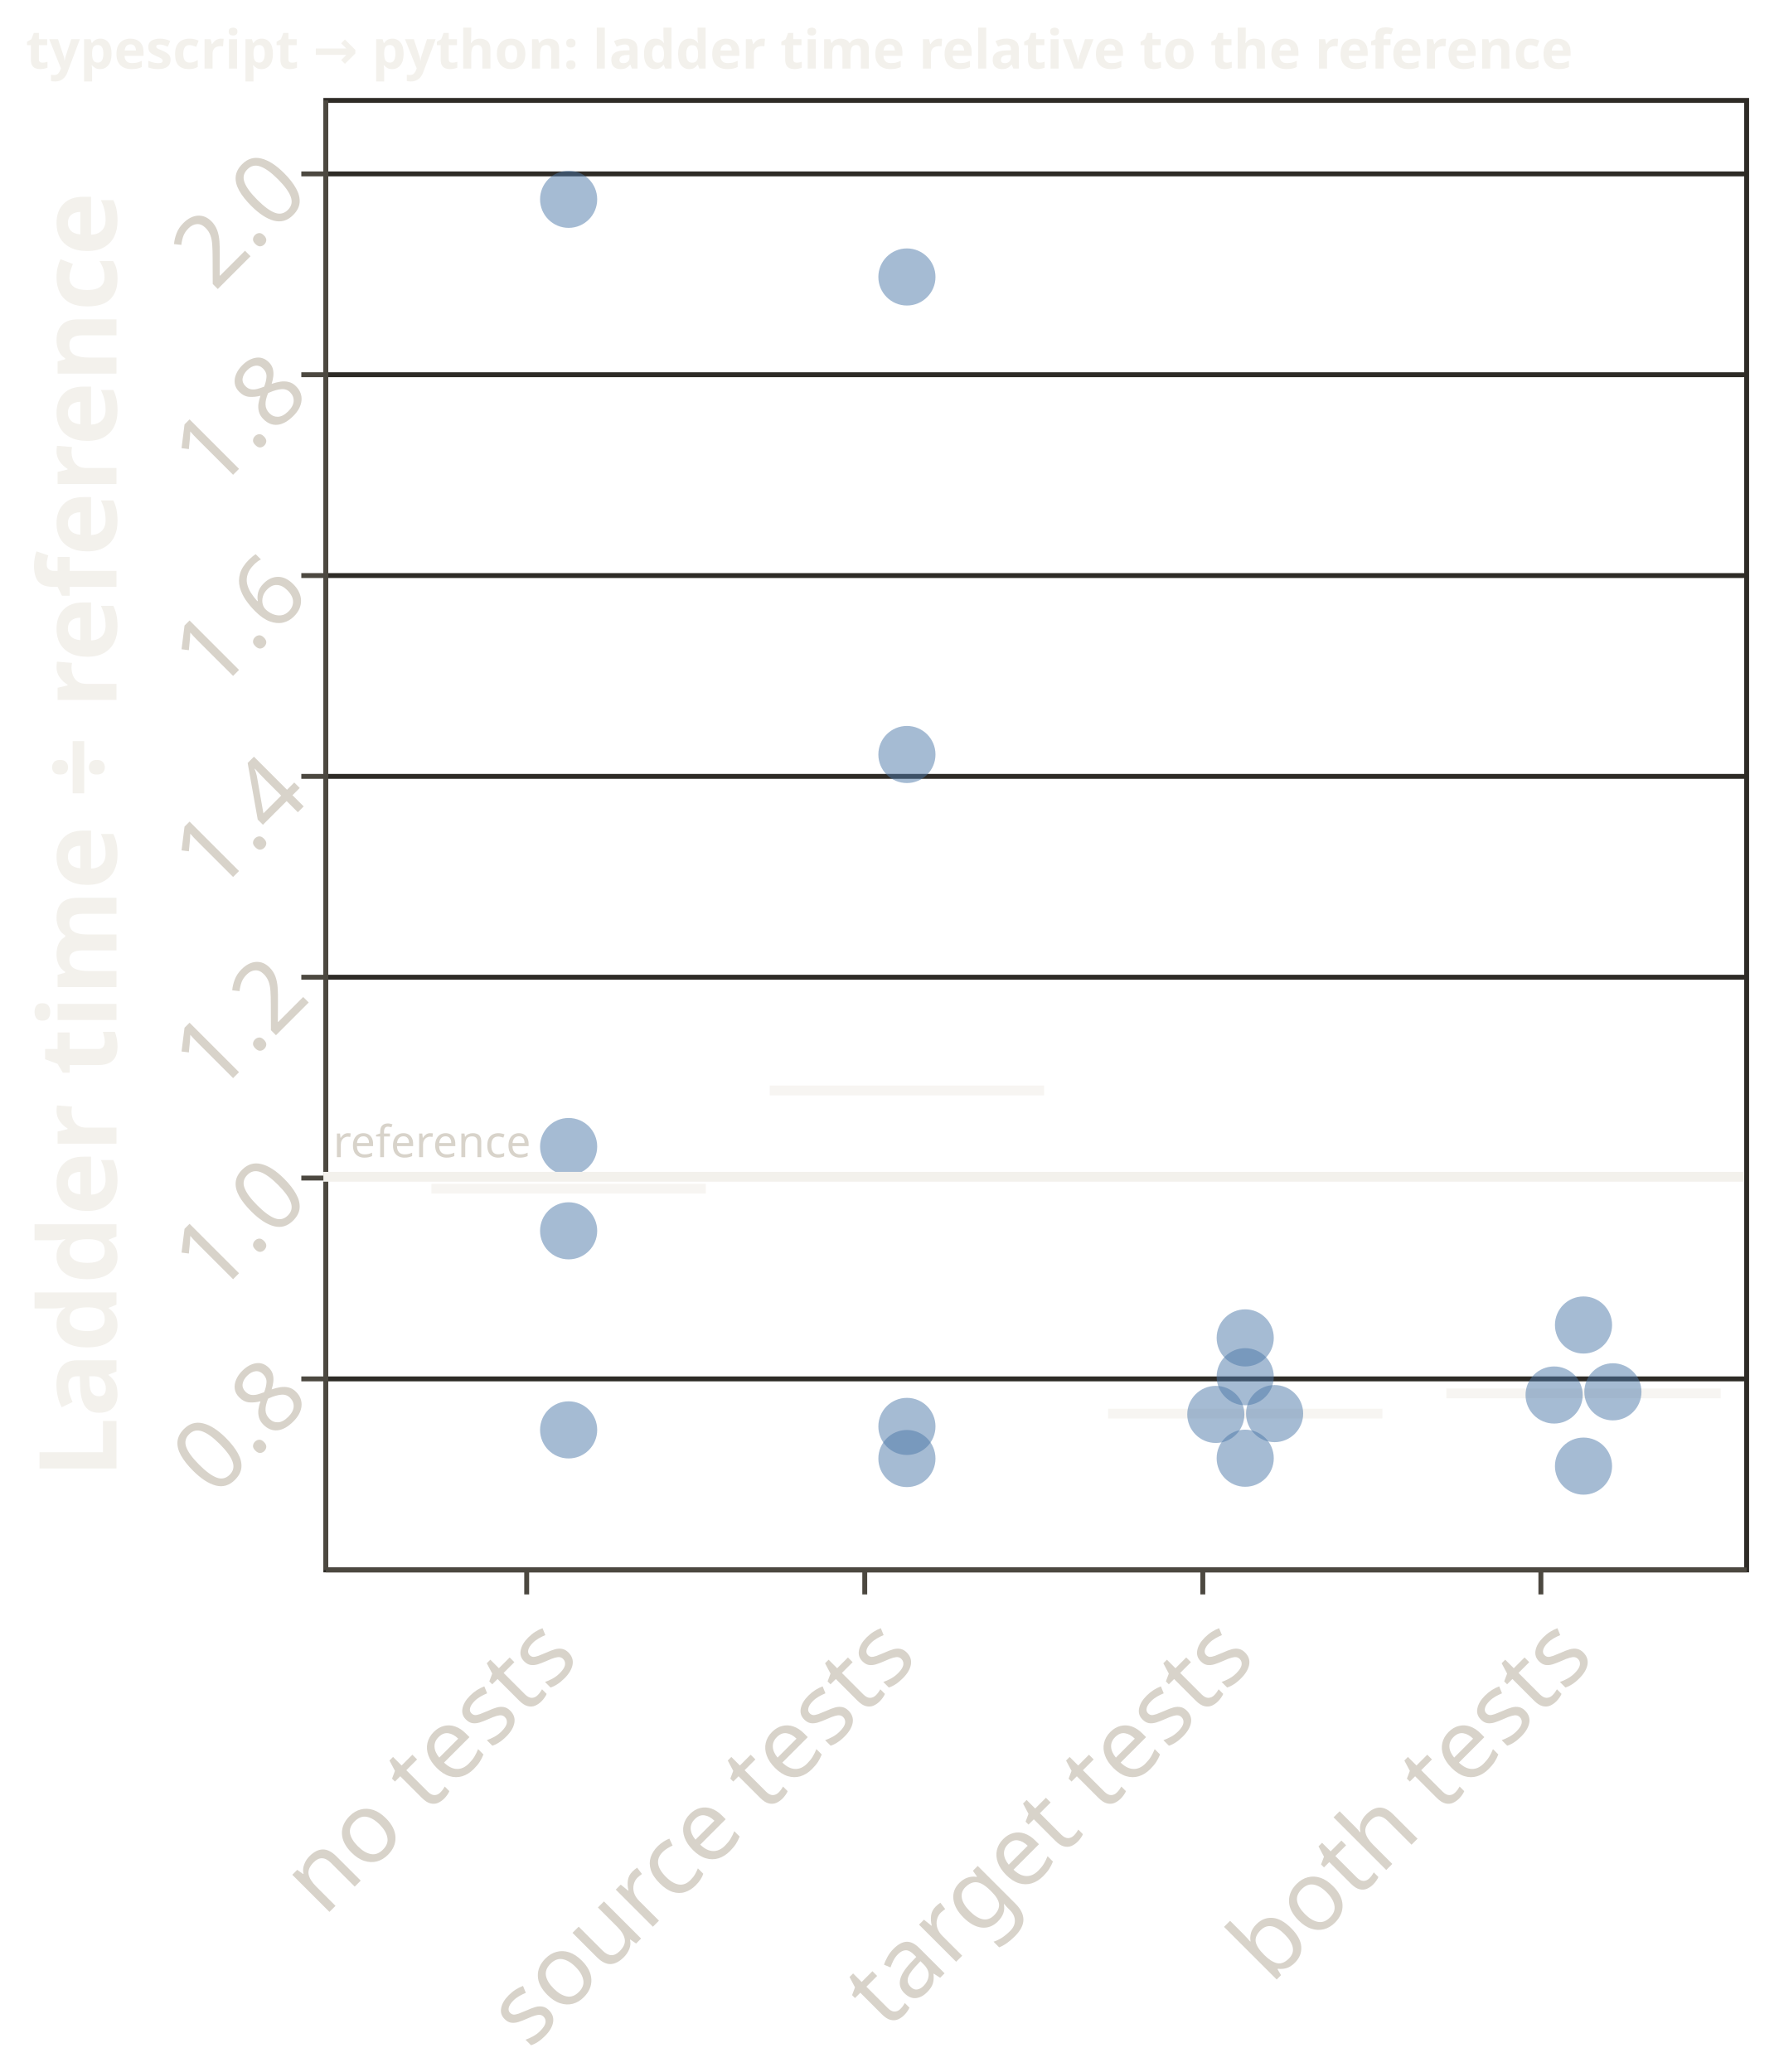
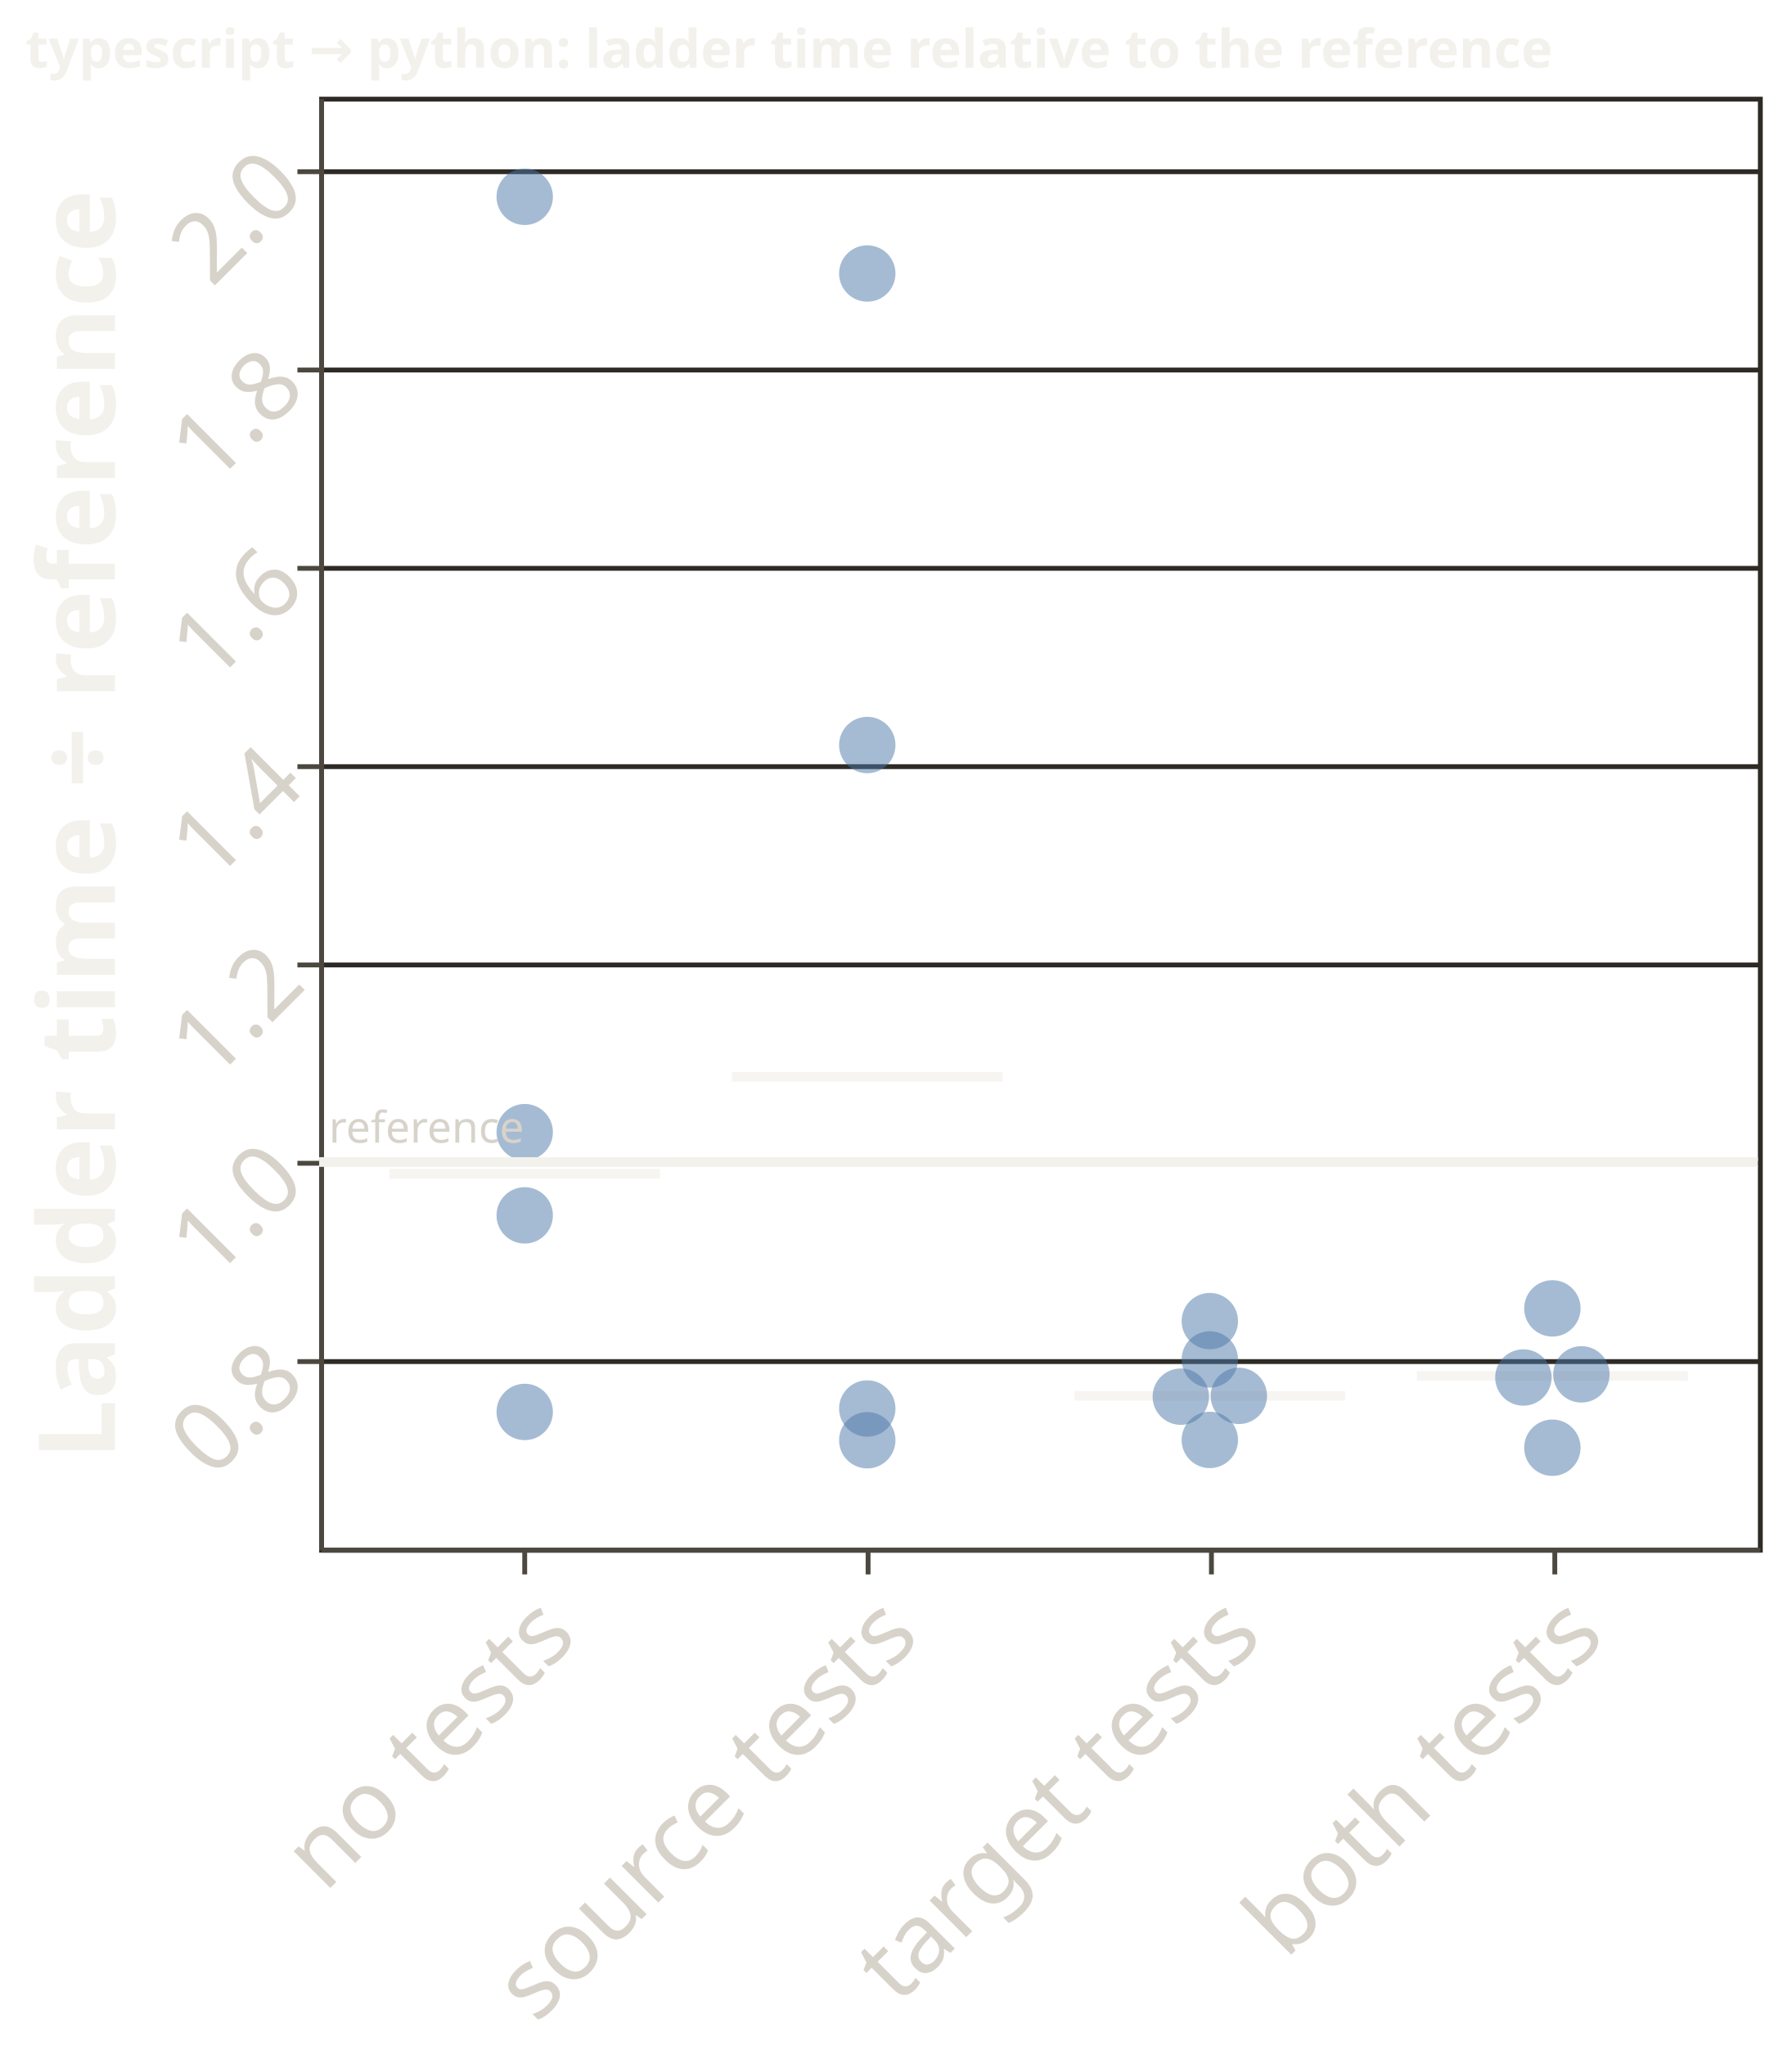
- <svg xmlns="http://www.w3.org/2000/svg" version="1.1" class="marks" width="363" height="423" viewBox="0 0 363 423">
+ <svg xmlns="http://www.w3.org/2000/svg" version="1.1" class="marks" width="370.5" height="423" viewBox="0 0 370.5 423">
  <g fill="none" stroke-miterlimit="10" transform="translate(66,20)">
    <g class="mark-group role-frame root" role="graphics-object" aria-roledescription="group mark container">
      <g transform="translate(0,0)">
-         <path class="background" aria-hidden="true" d="M0.5,0.5h290v300h-290Z" stroke="#2e2b26" />
+         <path class="background" aria-hidden="true" d="M0.5,0.5h297.5v300h-297.5Z" stroke="#2e2b26" />
        <g>
          <g class="mark-group role-axis" aria-hidden="true">
            <g transform="translate(0.5,0.5)">
              <path class="background" aria-hidden="true" d="M0,0h0v0h0Z" pointer-events="none" />
              <g>
                <g class="mark-rule role-axis-grid" pointer-events="none">
-                   <line transform="translate(0,261)" x2="290" y2="0" stroke="#2e2b26" stroke-width="1" opacity="1" />
-                   <line transform="translate(0,220)" x2="290" y2="0" stroke="#2e2b26" stroke-width="1" opacity="1" />
-                   <line transform="translate(0,179)" x2="290" y2="0" stroke="#2e2b26" stroke-width="1" opacity="1" />
-                   <line transform="translate(0,138)" x2="290" y2="0" stroke="#2e2b26" stroke-width="1" opacity="1" />
-                   <line transform="translate(0,97)" x2="290" y2="0" stroke="#2e2b26" stroke-width="1" opacity="1" />
-                   <line transform="translate(0,56)" x2="290" y2="0" stroke="#2e2b26" stroke-width="1" opacity="1" />
-                   <line transform="translate(0,15)" x2="290" y2="0" stroke="#2e2b26" stroke-width="1" opacity="1" />
+                   <line transform="translate(0,261)" x2="297.5" y2="0" stroke="#2e2b26" stroke-width="1" opacity="1" />
+                   <line transform="translate(0,220)" x2="297.5" y2="0" stroke="#2e2b26" stroke-width="1" opacity="1" />
+                   <line transform="translate(0,179)" x2="297.5" y2="0" stroke="#2e2b26" stroke-width="1" opacity="1" />
+                   <line transform="translate(0,138)" x2="297.5" y2="0" stroke="#2e2b26" stroke-width="1" opacity="1" />
+                   <line transform="translate(0,97)" x2="297.5" y2="0" stroke="#2e2b26" stroke-width="1" opacity="1" />
+                   <line transform="translate(0,56)" x2="297.5" y2="0" stroke="#2e2b26" stroke-width="1" opacity="1" />
+                   <line transform="translate(0,15)" x2="297.5" y2="0" stroke="#2e2b26" stroke-width="1" opacity="1" />
                </g>
              </g>
              <path class="foreground" aria-hidden="true" d="" pointer-events="none" display="none" />
            </g>
          </g>
          <g class="mark-group role-axis" role="graphics-symbol" aria-roledescription="axis" aria-label="X-axis for a discrete scale with 4 values: no tests, source tests, target tests, both tests">
            <g transform="translate(0.5,300.5)">
              <path class="background" aria-hidden="true" d="M0,0h0v0h0Z" pointer-events="none" />
              <g>
                <g class="mark-rule role-axis-tick" pointer-events="none">
-                   <line transform="translate(41,0)" x2="0" y2="5" stroke="#4c4840" stroke-width="1" opacity="1" />
-                   <line transform="translate(110,0)" x2="0" y2="5" stroke="#4c4840" stroke-width="1" opacity="1" />
-                   <line transform="translate(179,0)" x2="0" y2="5" stroke="#4c4840" stroke-width="1" opacity="1" />
-                   <line transform="translate(248,0)" x2="0" y2="5" stroke="#4c4840" stroke-width="1" opacity="1" />
+                   <line transform="translate(42,0)" x2="0" y2="5" stroke="#4c4840" stroke-width="1" opacity="1" />
+                   <line transform="translate(113,0)" x2="0" y2="5" stroke="#4c4840" stroke-width="1" opacity="1" />
+                   <line transform="translate(184,0)" x2="0" y2="5" stroke="#4c4840" stroke-width="1" opacity="1" />
+                   <line transform="translate(255,0)" x2="0" y2="5" stroke="#4c4840" stroke-width="1" opacity="1" />
                </g>
                <g class="mark-text role-axis-label" pointer-events="none">
-                   <text text-anchor="end" transform="translate(40.92857,7) rotate(-45) translate(0,16)" font-family="sans-serif" font-size="20px" fill="#d8d3ca" opacity="1">no tests</text>
-                   <text text-anchor="end" transform="translate(109.9762,7) rotate(-45) translate(0,16)" font-family="sans-serif" font-size="20px" fill="#d8d3ca" opacity="1">source tests</text>
-                   <text text-anchor="end" transform="translate(179.0238,7) rotate(-45) translate(0,16)" font-family="sans-serif" font-size="20px" fill="#d8d3ca" opacity="1">target tests</text>
-                   <text text-anchor="end" transform="translate(248.0714,7) rotate(-45) translate(0,16)" font-family="sans-serif" font-size="20px" fill="#d8d3ca" opacity="1">both tests</text>
+                   <text text-anchor="end" transform="translate(42,7) rotate(-45) translate(0,16)" font-family="sans-serif" font-size="20px" fill="#d8d3ca" opacity="1">no tests</text>
+                   <text text-anchor="end" transform="translate(112.8333,7) rotate(-45) translate(0,16)" font-family="sans-serif" font-size="20px" fill="#d8d3ca" opacity="1">source tests</text>
+                   <text text-anchor="end" transform="translate(183.6667,7) rotate(-45) translate(0,16)" font-family="sans-serif" font-size="20px" fill="#d8d3ca" opacity="1">target tests</text>
+                   <text text-anchor="end" transform="translate(254.5,7) rotate(-45) translate(0,16)" font-family="sans-serif" font-size="20px" fill="#d8d3ca" opacity="1">both tests</text>
                </g>
                <g class="mark-rule role-axis-domain" pointer-events="none">
-                   <line transform="translate(0,0)" x2="290" y2="0" stroke="#4c4840" stroke-width="1" opacity="1" />
+                   <line transform="translate(0,0)" x2="297.5" y2="0" stroke="#4c4840" stroke-width="1" opacity="1" />
                </g>
              </g>
              <path class="foreground" aria-hidden="true" d="" pointer-events="none" display="none" />
            </g>
          </g>
          <g class="mark-group role-axis" role="graphics-symbol" aria-roledescription="axis" aria-label="Y-axis titled 'Ladder time ÷ reference' for a linear scale with values from 0.6 to 2.1">
            <g transform="translate(0.5,0.5)">
              <path class="background" aria-hidden="true" d="M0,0h0v0h0Z" pointer-events="none" />
              <g>
                <g class="mark-rule role-axis-tick" pointer-events="none">
                  <line transform="translate(0,261)" x2="-5" y2="0" stroke="#4c4840" stroke-width="1" opacity="1" />
                  <line transform="translate(0,220)" x2="-5" y2="0" stroke="#4c4840" stroke-width="1" opacity="1" />
                  <line transform="translate(0,179)" x2="-5" y2="0" stroke="#4c4840" stroke-width="1" opacity="1" />
                  <line transform="translate(0,138)" x2="-5" y2="0" stroke="#4c4840" stroke-width="1" opacity="1" />
                  <line transform="translate(0,97)" x2="-5" y2="0" stroke="#4c4840" stroke-width="1" opacity="1" />
                  <line transform="translate(0,56)" x2="-5" y2="0" stroke="#4c4840" stroke-width="1" opacity="1" />
                  <line transform="translate(0,15)" x2="-5" y2="0" stroke="#4c4840" stroke-width="1" opacity="1" />
                </g>
                <g class="mark-text role-axis-label" pointer-events="none">
                  <text text-anchor="end" transform="translate(-7,261.2983) rotate(-45) translate(0,6)" font-family="sans-serif" font-size="20px" fill="#d8d3ca" opacity="1">0.8</text>
                  <text text-anchor="end" transform="translate(-7,220.2419) rotate(-45) translate(0,6)" font-family="sans-serif" font-size="20px" fill="#d8d3ca" opacity="1">1.0</text>
                  <text text-anchor="end" transform="translate(-7,179.1856) rotate(-45) translate(0,6)" font-family="sans-serif" font-size="20px" fill="#d8d3ca" opacity="1">1.2</text>
                  <text text-anchor="end" transform="translate(-7,138.1292) rotate(-45) translate(0,6)" font-family="sans-serif" font-size="20px" fill="#d8d3ca" opacity="1">1.4</text>
                  <text text-anchor="end" transform="translate(-7,97.07291) rotate(-45) translate(0,6)" font-family="sans-serif" font-size="20px" fill="#d8d3ca" opacity="1">1.6</text>
                  <text text-anchor="end" transform="translate(-7,56.01657) rotate(-45) translate(0,6)" font-family="sans-serif" font-size="20px" fill="#d8d3ca" opacity="1">1.8</text>
                  <text text-anchor="end" transform="translate(-7,14.96024) rotate(-45) translate(0,6)" font-family="sans-serif" font-size="20px" fill="#d8d3ca" opacity="1">2.0</text>
                </g>
                <g class="mark-rule role-axis-domain" pointer-events="none">
                  <line transform="translate(0,300)" x2="0" y2="-300" stroke="#4c4840" stroke-width="1" opacity="1" />
                </g>
                <g class="mark-text role-axis-title" pointer-events="none">
                  <text text-anchor="middle" transform="translate(-37.73057,150) rotate(-90) translate(0,-5)" font-family="sans-serif" font-size="22px" font-weight="bold" fill="#f3f1ec" opacity="1">Ladder time ÷ reference</text>
                </g>
              </g>
              <path class="foreground" aria-hidden="true" d="" pointer-events="none" display="none" />
            </g>
          </g>
          <g class="mark-rect role-mark layer_0_marks" role="graphics-object" aria-roledescription="rect mark container">
-             <path aria-label="condition: no tests; Ladder time ÷ reference: 0.988171703008; nudge: 0" role="graphics-symbol" aria-roledescription="tick" d="M22.06,221.67h56v2h-56Z" fill="#f3f1ec" opacity="0.7" />
-             <path aria-label="condition: source tests; Ladder time ÷ reference: 1.08585265435; nudge: 0" role="graphics-symbol" aria-roledescription="tick" d="M91.107,201.618h56v2h-56Z" fill="#f3f1ec" opacity="0.7" />
-             <path aria-label="condition: target tests; Ladder time ÷ reference: 0.764488670547; nudge: 0" role="graphics-symbol" aria-roledescription="tick" d="M160.155,267.588h56v2h-56Z" fill="#f3f1ec" opacity="0.7" />
-             <path aria-label="condition: both tests; Ladder time ÷ reference: 0.784569588743; nudge: 0" role="graphics-symbol" aria-roledescription="tick" d="M229.202,263.466h56v2h-56Z" fill="#f3f1ec" opacity="0.7" />
+             <path aria-label="condition: no tests; Ladder time ÷ reference: 0.988171703008; nudge: 0" role="graphics-symbol" aria-roledescription="tick" d="M14.5,221.67h56v2h-56Z" fill="#f3f1ec" opacity="0.7" />
+             <path aria-label="condition: source tests; Ladder time ÷ reference: 1.08585265435; nudge: 0" role="graphics-symbol" aria-roledescription="tick" d="M85.333,201.618h56v2h-56Z" fill="#f3f1ec" opacity="0.7" />
+             <path aria-label="condition: target tests; Ladder time ÷ reference: 0.764488670547; nudge: 0" role="graphics-symbol" aria-roledescription="tick" d="M156.167,267.588h56v2h-56Z" fill="#f3f1ec" opacity="0.7" />
+             <path aria-label="condition: both tests; Ladder time ÷ reference: 0.784569588743; nudge: 0" role="graphics-symbol" aria-roledescription="tick" d="M227,263.466h56v2h-56Z" fill="#f3f1ec" opacity="0.7" />
          </g>
          <g class="mark-symbol role-mark layer_1_marks" role="graphics-object" aria-roledescription="symbol mark container">
-             <path aria-label="condition: no tests; Ladder time ÷ reference: 1.03008119795; nudge: 0; run: 2da5a2c0; ladder time ÷ reference: 1.03; rungs completed: 16; total ms: 416.1" role="graphics-symbol" aria-roledescription="point" transform="translate(50.05952,214.0668)" d="M5.831,0A5.831,5.831,0,1,1,-5.831,0A5.831,5.831,0,1,1,5.831,0" fill="#4c78a8" stroke-width="2" opacity="0.5" />
-             <path aria-label="condition: no tests; Ladder time ÷ reference: 0.946262208065; nudge: 0; run: f8ca89ff; ladder time ÷ reference: 0.95; rungs completed: 16; total ms: 409.9" role="graphics-symbol" aria-roledescription="point" transform="translate(50.05952,231.2733)" d="M5.831,0A5.831,5.831,0,1,1,-5.831,0A5.831,5.831,0,1,1,5.831,0" fill="#4c78a8" stroke-width="2" opacity="0.5" />
-             <path aria-label="condition: no tests; Ladder time ÷ reference: 0.748292397005; nudge: 0; run: 2d7fbef6; ladder time ÷ reference: 0.75; rungs completed: 16; total ms: 370.1" role="graphics-symbol" aria-roledescription="point" transform="translate(50.05952,271.9129)" d="M5.831,0A5.831,5.831,0,1,1,-5.831,0A5.831,5.831,0,1,1,5.831,0" fill="#4c78a8" stroke-width="2" opacity="0.5" />
-             <path aria-label="condition: no tests; Ladder time ÷ reference: 1.97208996963; nudge: 0; run: 670261ce; ladder time ÷ reference: 1.97; rungs completed: 18; total ms: 20,950.7" role="graphics-symbol" aria-roledescription="point" transform="translate(50.05952,20.68966)" d="M5.831,0A5.831,5.831,0,1,1,-5.831,0A5.831,5.831,0,1,1,5.831,0" fill="#4c78a8" stroke-width="2" opacity="0.5" />
-             <path aria-label="condition: source tests; Ladder time ÷ reference: 0.719814411021; nudge: 0; run: 054a84ca; ladder time ÷ reference: 0.72; rungs completed: 16; total ms: 359.5" role="graphics-symbol" aria-roledescription="point" transform="translate(119.1071,277.7589)" d="M5.831,0A5.831,5.831,0,1,1,-5.831,0A5.831,5.831,0,1,1,5.831,0" fill="#4c78a8" stroke-width="2" opacity="0.5" />
-             <path aria-label="condition: source tests; Ladder time ÷ reference: 0.75174202043; nudge: 0; run: 3f62598c; ladder time ÷ reference: 0.75; rungs completed: 16; total ms: 366.2" role="graphics-symbol" aria-roledescription="point" transform="translate(119.1071,271.2047)" d="M5.831,0A5.831,5.831,0,1,1,-5.831,0A5.831,5.831,0,1,1,5.831,0" fill="#4c78a8" stroke-width="2" opacity="0.5" />
-             <path aria-label="condition: source tests; Ladder time ÷ reference: 1.41996328827; nudge: 0; run: 461ef9c5; ladder time ÷ reference: 1.42; rungs completed: 16; total ms: 496.0" role="graphics-symbol" aria-roledescription="point" transform="translate(119.1071,134.0312)" d="M5.831,0A5.831,5.831,0,1,1,-5.831,0A5.831,5.831,0,1,1,5.831,0" fill="#4c78a8" stroke-width="2" opacity="0.5" />
-             <path aria-label="condition: source tests; Ladder time ÷ reference: 1.89485500841; nudge: 0; run: 7c1544c0; ladder time ÷ reference: 1.89; rungs completed: 16; total ms: 575.0" role="graphics-symbol" aria-roledescription="point" transform="translate(119.1071,36.54458)" d="M5.831,0A5.831,5.831,0,1,1,-5.831,0A5.831,5.831,0,1,1,5.831,0" fill="#4c78a8" stroke-width="2" opacity="0.5" />
-             <path aria-label="condition: target tests; Ladder time ÷ reference: 0.764488670547; nudge: 0.5; run: fbe56704; ladder time ÷ reference: 0.76; rungs completed: 16; total ms: 372.7" role="graphics-symbol" aria-roledescription="point" transform="translate(194.1548,268.5881)" d="M5.831,0A5.831,5.831,0,1,1,-5.831,0A5.831,5.831,0,1,1,5.831,0" fill="#4c78a8" stroke-width="2" opacity="0.5" />
-             <path aria-label="condition: target tests; Ladder time ÷ reference: 0.720117142561; nudge: 0; run: f01d5496; ladder time ÷ reference: 0.72; rungs completed: 16; total ms: 364.3" role="graphics-symbol" aria-roledescription="point" transform="translate(188.1548,277.6967)" d="M5.831,0A5.831,5.831,0,1,1,-5.831,0A5.831,5.831,0,1,1,5.831,0" fill="#4c78a8" stroke-width="2" opacity="0.5" />
-             <path aria-label="condition: target tests; Ladder time ÷ reference: 0.839766829499; nudge: 0; run: 8305aa82; ladder time ÷ reference: 0.84; rungs completed: 16; total ms: 388.2" role="graphics-symbol" aria-roledescription="point" transform="translate(188.1548,253.1349)" d="M5.831,0A5.831,5.831,0,1,1,-5.831,0A5.831,5.831,0,1,1,5.831,0" fill="#4c78a8" stroke-width="2" opacity="0.5" />
-             <path aria-label="condition: target tests; Ladder time ÷ reference: 0.76367691938; nudge: −0.5; run: 609edff1; ladder time ÷ reference: 0.76; rungs completed: 16; total ms: 369.7" role="graphics-symbol" aria-roledescription="point" transform="translate(182.1548,268.7547)" d="M5.831,0A5.831,5.831,0,1,1,-5.831,0A5.831,5.831,0,1,1,5.831,0" fill="#4c78a8" stroke-width="2" opacity="0.5" />
-             <path aria-label="condition: target tests; Ladder time ÷ reference: 0.801173279899; nudge: 0; run: 14873f98; ladder time ÷ reference: 0.80; rungs completed: 16; total ms: 379.6" role="graphics-symbol" aria-roledescription="point" transform="translate(188.1548,261.0574)" d="M5.831,0A5.831,5.831,0,1,1,-5.831,0A5.831,5.831,0,1,1,5.831,0" fill="#4c78a8" stroke-width="2" opacity="0.5" />
-             <path aria-label="condition: both tests; Ladder time ÷ reference: 0.786149484692; nudge: 0.5; run: 9f286468; ladder time ÷ reference: 0.79; rungs completed: 16; total ms: 372.3" role="graphics-symbol" aria-roledescription="point" transform="translate(263.2024,264.1415)" d="M5.831,0A5.831,5.831,0,1,1,-5.831,0A5.831,5.831,0,1,1,5.831,0" fill="#4c78a8" stroke-width="2" opacity="0.5" />
-             <path aria-label="condition: both tests; Ladder time ÷ reference: 0.852598830391; nudge: 0; run: 2a16d72b; ladder time ÷ reference: 0.85; rungs completed: 16; total ms: 391.4" role="graphics-symbol" aria-roledescription="point" transform="translate(257.2024,250.5007)" d="M5.831,0A5.831,5.831,0,1,1,-5.831,0A5.831,5.831,0,1,1,5.831,0" fill="#4c78a8" stroke-width="2" opacity="0.5" />
-             <path aria-label="condition: both tests; Ladder time ÷ reference: 0.782989692793; nudge: −0.5; run: 9de9fd66; ladder time ÷ reference: 0.78; rungs completed: 16; total ms: 379.5" role="graphics-symbol" aria-roledescription="point" transform="translate(251.2024,264.7902)" d="M5.831,0A5.831,5.831,0,1,1,-5.831,0A5.831,5.831,0,1,1,5.831,0" fill="#4c78a8" stroke-width="2" opacity="0.5" />
-             <path aria-label="condition: both tests; Ladder time ÷ reference: 0.712256737339; nudge: 0; run: 089a4294; ladder time ÷ reference: 0.71; rungs completed: 16; total ms: 365.2" role="graphics-symbol" aria-roledescription="point" transform="translate(257.2024,279.3103)" d="M5.831,0A5.831,5.831,0,1,1,-5.831,0A5.831,5.831,0,1,1,5.831,0" fill="#4c78a8" stroke-width="2" opacity="0.5" />
+             <path aria-label="condition: no tests; Ladder time ÷ reference: 1.03008119795; nudge: 0; run: 2da5a2c0; ladder time ÷ reference: 1.03; rungs completed: 16; total ms: 416.1" role="graphics-symbol" aria-roledescription="point" transform="translate(42.5,214.0668)" d="M5.831,0A5.831,5.831,0,1,1,-5.831,0A5.831,5.831,0,1,1,5.831,0" fill="#4c78a8" stroke-width="2" opacity="0.5" />
+             <path aria-label="condition: no tests; Ladder time ÷ reference: 0.946262208065; nudge: 0; run: f8ca89ff; ladder time ÷ reference: 0.95; rungs completed: 16; total ms: 409.9" role="graphics-symbol" aria-roledescription="point" transform="translate(42.5,231.2733)" d="M5.831,0A5.831,5.831,0,1,1,-5.831,0A5.831,5.831,0,1,1,5.831,0" fill="#4c78a8" stroke-width="2" opacity="0.5" />
+             <path aria-label="condition: no tests; Ladder time ÷ reference: 0.748292397005; nudge: 0; run: 2d7fbef6; ladder time ÷ reference: 0.75; rungs completed: 16; total ms: 370.1" role="graphics-symbol" aria-roledescription="point" transform="translate(42.5,271.9129)" d="M5.831,0A5.831,5.831,0,1,1,-5.831,0A5.831,5.831,0,1,1,5.831,0" fill="#4c78a8" stroke-width="2" opacity="0.5" />
+             <path aria-label="condition: no tests; Ladder time ÷ reference: 1.97208996963; nudge: 0; run: 670261ce; ladder time ÷ reference: 1.97; rungs completed: 18; total ms: 20,950.7" role="graphics-symbol" aria-roledescription="point" transform="translate(42.5,20.68966)" d="M5.831,0A5.831,5.831,0,1,1,-5.831,0A5.831,5.831,0,1,1,5.831,0" fill="#4c78a8" stroke-width="2" opacity="0.5" />
+             <path aria-label="condition: source tests; Ladder time ÷ reference: 0.719814411021; nudge: 0; run: 054a84ca; ladder time ÷ reference: 0.72; rungs completed: 16; total ms: 359.5" role="graphics-symbol" aria-roledescription="point" transform="translate(113.3333,277.7589)" d="M5.831,0A5.831,5.831,0,1,1,-5.831,0A5.831,5.831,0,1,1,5.831,0" fill="#4c78a8" stroke-width="2" opacity="0.5" />
+             <path aria-label="condition: source tests; Ladder time ÷ reference: 0.75174202043; nudge: 0; run: 3f62598c; ladder time ÷ reference: 0.75; rungs completed: 16; total ms: 366.2" role="graphics-symbol" aria-roledescription="point" transform="translate(113.3333,271.2047)" d="M5.831,0A5.831,5.831,0,1,1,-5.831,0A5.831,5.831,0,1,1,5.831,0" fill="#4c78a8" stroke-width="2" opacity="0.5" />
+             <path aria-label="condition: source tests; Ladder time ÷ reference: 1.41996328827; nudge: 0; run: 461ef9c5; ladder time ÷ reference: 1.42; rungs completed: 16; total ms: 496.0" role="graphics-symbol" aria-roledescription="point" transform="translate(113.3333,134.0312)" d="M5.831,0A5.831,5.831,0,1,1,-5.831,0A5.831,5.831,0,1,1,5.831,0" fill="#4c78a8" stroke-width="2" opacity="0.5" />
+             <path aria-label="condition: source tests; Ladder time ÷ reference: 1.89485500841; nudge: 0; run: 7c1544c0; ladder time ÷ reference: 1.89; rungs completed: 16; total ms: 575.0" role="graphics-symbol" aria-roledescription="point" transform="translate(113.3333,36.54458)" d="M5.831,0A5.831,5.831,0,1,1,-5.831,0A5.831,5.831,0,1,1,5.831,0" fill="#4c78a8" stroke-width="2" opacity="0.5" />
+             <path aria-label="condition: target tests; Ladder time ÷ reference: 0.764488670547; nudge: 0.5; run: fbe56704; ladder time ÷ reference: 0.76; rungs completed: 16; total ms: 372.7" role="graphics-symbol" aria-roledescription="point" transform="translate(190.1667,268.5881)" d="M5.831,0A5.831,5.831,0,1,1,-5.831,0A5.831,5.831,0,1,1,5.831,0" fill="#4c78a8" stroke-width="2" opacity="0.5" />
+             <path aria-label="condition: target tests; Ladder time ÷ reference: 0.720117142561; nudge: 0; run: f01d5496; ladder time ÷ reference: 0.72; rungs completed: 16; total ms: 364.3" role="graphics-symbol" aria-roledescription="point" transform="translate(184.1667,277.6967)" d="M5.831,0A5.831,5.831,0,1,1,-5.831,0A5.831,5.831,0,1,1,5.831,0" fill="#4c78a8" stroke-width="2" opacity="0.5" />
+             <path aria-label="condition: target tests; Ladder time ÷ reference: 0.839766829499; nudge: 0; run: 8305aa82; ladder time ÷ reference: 0.84; rungs completed: 16; total ms: 388.2" role="graphics-symbol" aria-roledescription="point" transform="translate(184.1667,253.1349)" d="M5.831,0A5.831,5.831,0,1,1,-5.831,0A5.831,5.831,0,1,1,5.831,0" fill="#4c78a8" stroke-width="2" opacity="0.5" />
+             <path aria-label="condition: target tests; Ladder time ÷ reference: 0.76367691938; nudge: −0.5; run: 609edff1; ladder time ÷ reference: 0.76; rungs completed: 16; total ms: 369.7" role="graphics-symbol" aria-roledescription="point" transform="translate(178.1667,268.7547)" d="M5.831,0A5.831,5.831,0,1,1,-5.831,0A5.831,5.831,0,1,1,5.831,0" fill="#4c78a8" stroke-width="2" opacity="0.5" />
+             <path aria-label="condition: target tests; Ladder time ÷ reference: 0.801173279899; nudge: 0; run: 14873f98; ladder time ÷ reference: 0.80; rungs completed: 16; total ms: 379.6" role="graphics-symbol" aria-roledescription="point" transform="translate(184.1667,261.0574)" d="M5.831,0A5.831,5.831,0,1,1,-5.831,0A5.831,5.831,0,1,1,5.831,0" fill="#4c78a8" stroke-width="2" opacity="0.5" />
+             <path aria-label="condition: both tests; Ladder time ÷ reference: 0.786149484692; nudge: 0.5; run: 9f286468; ladder time ÷ reference: 0.79; rungs completed: 16; total ms: 372.3" role="graphics-symbol" aria-roledescription="point" transform="translate(261,264.1415)" d="M5.831,0A5.831,5.831,0,1,1,-5.831,0A5.831,5.831,0,1,1,5.831,0" fill="#4c78a8" stroke-width="2" opacity="0.5" />
+             <path aria-label="condition: both tests; Ladder time ÷ reference: 0.852598830391; nudge: 0; run: 2a16d72b; ladder time ÷ reference: 0.85; rungs completed: 16; total ms: 391.4" role="graphics-symbol" aria-roledescription="point" transform="translate(255,250.5007)" d="M5.831,0A5.831,5.831,0,1,1,-5.831,0A5.831,5.831,0,1,1,5.831,0" fill="#4c78a8" stroke-width="2" opacity="0.5" />
+             <path aria-label="condition: both tests; Ladder time ÷ reference: 0.782989692793; nudge: −0.5; run: 9de9fd66; ladder time ÷ reference: 0.78; rungs completed: 16; total ms: 379.5" role="graphics-symbol" aria-roledescription="point" transform="translate(249,264.7902)" d="M5.831,0A5.831,5.831,0,1,1,-5.831,0A5.831,5.831,0,1,1,5.831,0" fill="#4c78a8" stroke-width="2" opacity="0.5" />
+             <path aria-label="condition: both tests; Ladder time ÷ reference: 0.712256737339; nudge: 0; run: 089a4294; ladder time ÷ reference: 0.71; rungs completed: 16; total ms: 365.2" role="graphics-symbol" aria-roledescription="point" transform="translate(255,279.3103)" d="M5.831,0A5.831,5.831,0,1,1,-5.831,0A5.831,5.831,0,1,1,5.831,0" fill="#4c78a8" stroke-width="2" opacity="0.5" />
          </g>
          <g class="mark-rule role-mark layer_2_marks" role="graphics-object" aria-roledescription="rule mark container">
-             <line aria-label="Ladder time ÷ reference: 1" role="graphics-symbol" aria-roledescription="rule mark" transform="translate(290,220.2419)" x2="-290" y2="0" stroke="#f3f1ec" stroke-width="2" />
+             <line aria-label="Ladder time ÷ reference: 1" role="graphics-symbol" aria-roledescription="rule mark" transform="translate(297.5,220.2419)" x2="-297.5" y2="0" stroke="#f3f1ec" stroke-width="2" />
          </g>
          <g class="mark-text role-mark layer_3_marks" role="graphics-object" aria-roledescription="text mark container">
            <text aria-label="Ladder time ÷ reference: 1; label: reference" role="graphics-symbol" aria-roledescription="text mark" text-anchor="start" transform="translate(2,216.2419)" font-family="sans-serif" font-size="9px" fill="#d8d3ca">reference</text>
          </g>
          <g class="mark-group role-title">
            <g transform="translate(-60.73057,-15)">
              <path class="background" aria-hidden="true" d="M0,0h0v0h0Z" pointer-events="none" />
              <g>
                <g class="mark-text role-title-text" role="graphics-symbol" aria-roledescription="title" aria-label="Title text 'typescript → python: ladder time relative to the reference'" pointer-events="none">
                  <text text-anchor="start" transform="translate(0,9)" font-family="sans-serif" font-size="11px" font-weight="bold" fill="#f3f1ec" opacity="1">typescript → python: ladder time relative to the reference</text>
                </g>
              </g>
              <path class="foreground" aria-hidden="true" d="" pointer-events="none" display="none" />
            </g>
          </g>
        </g>
        <path class="foreground" aria-hidden="true" d="" display="none" />
      </g>
    </g>
  </g>
</svg>
